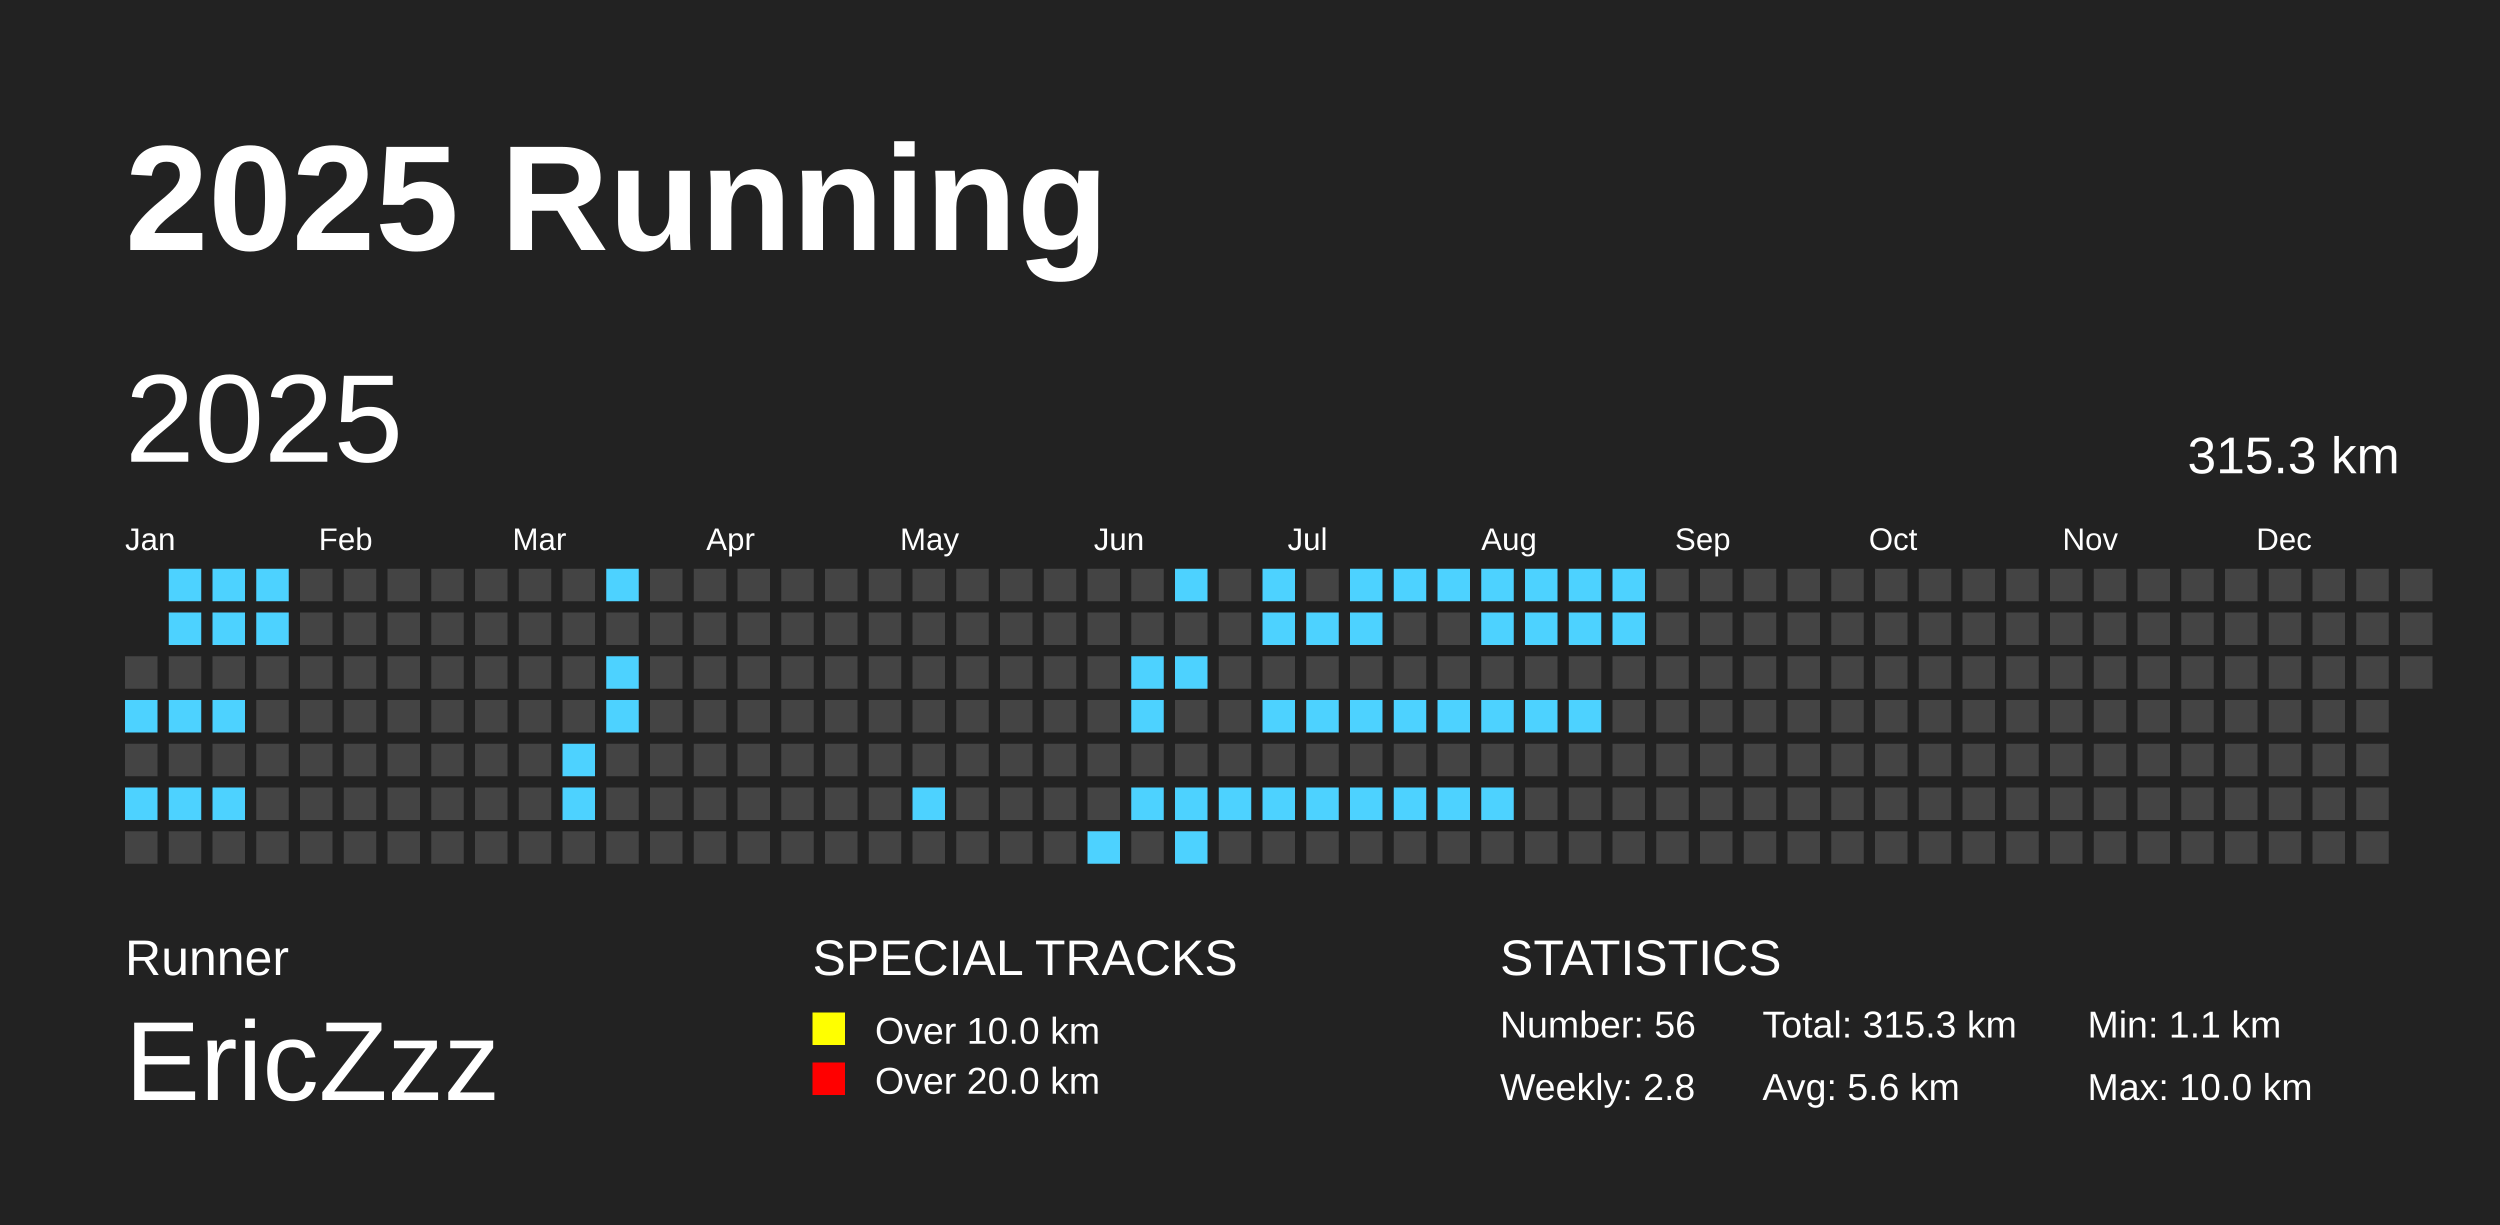
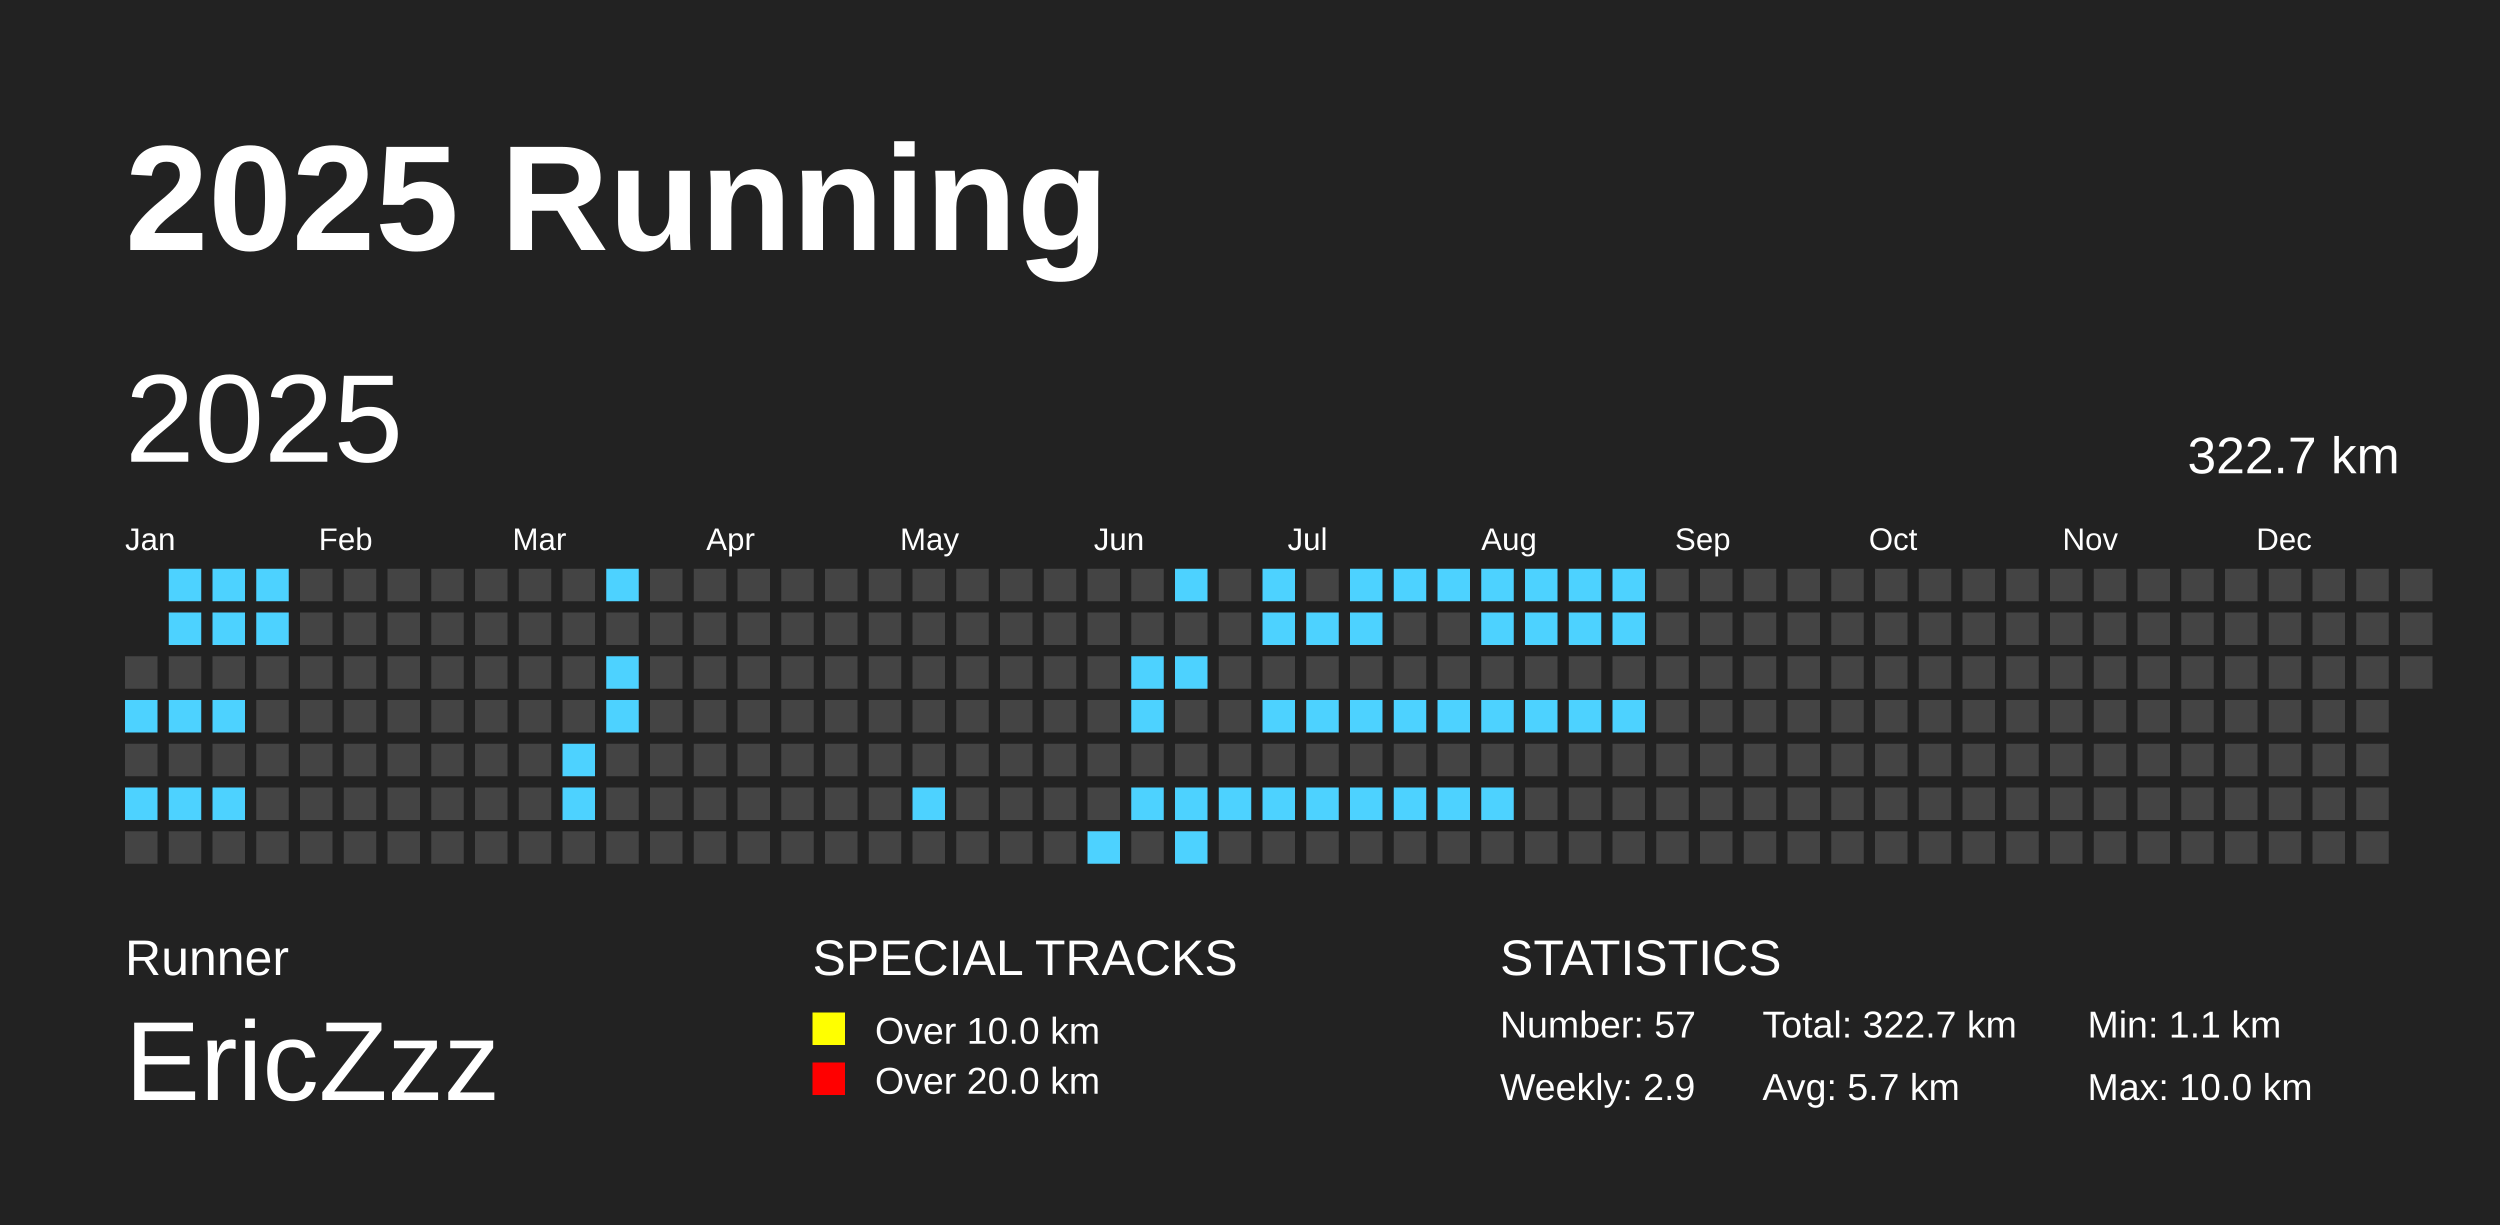
<svg xmlns="http://www.w3.org/2000/svg" baseProfile="full" height="98mm" version="1.1" viewBox="0,0,200,98" width="200mm">
  <defs />
  <rect fill="#222222" height="98" width="200" x="0" y="0" />
  <text fill="#FFFFFF" style="font-size:12px; font-family:Arial; font-weight:bold;" x="10" y="20">2025 Running</text>
  <text fill="#FFFFFF" style="font-size:4px; font-family:Arial" x="10" y="78">Runner</text>
  <text fill="#FFFFFF" style="font-size:9px; font-family:Arial" x="10" y="88">EricZzz</text>
  <text fill="#FFFFFF" style="font-size:4px; font-family:Arial" x="65" y="78">SPECIAL TRACKS</text>
  <rect fill="yellow" height="2.6" width="2.6" x="65" y="81" />
  <text fill="#FFFFFF" style="font-size:3px; font-family:Arial" x="70" y="83.5">Over 10.0 km</text>
  <rect fill="red" height="2.6" width="2.6" x="65" y="85" />
  <text fill="#FFFFFF" style="font-size:3px; font-family:Arial" x="70" y="87.5">Over 20.0 km</text>
  <text fill="#FFFFFF" style="font-size:4px; font-family:Arial" x="120" y="78">STATISTICS</text>
-   <text fill="#FFFFFF" style="font-size:3px; font-family:Arial" x="120" y="83">Number: 56</text>
-   <text fill="#FFFFFF" style="font-size:3px; font-family:Arial" x="120" y="88">Weekly: 2.8</text>
-   <text fill="#FFFFFF" style="font-size:3px; font-family:Arial" x="141" y="83">Total: 315.3 km</text>
-   <text fill="#FFFFFF" style="font-size:3px; font-family:Arial" x="141" y="88">Avg: 5.6 km</text>
+   <text fill="#FFFFFF" style="font-size:3px; font-family:Arial" x="120" y="83">Number: 57</text>
+   <text fill="#FFFFFF" style="font-size:3px; font-family:Arial" x="120" y="88">Weekly: 2.9</text>
+   <text fill="#FFFFFF" style="font-size:3px; font-family:Arial" x="141" y="83">Total: 322.7 km</text>
+   <text fill="#FFFFFF" style="font-size:3px; font-family:Arial" x="141" y="88">Avg: 5.7 km</text>
  <text fill="#FFFFFF" style="font-size:3px; font-family:Arial" x="167" y="83">Min: 1.1 km</text>
  <text fill="#FFFFFF" style="font-size:3px; font-family:Arial" x="167" y="88">Max: 10.0 km</text>
  <text dominant-baseline="hanging" fill="#FFFFFF" style="font-size:10.0px; font-family:Arial;" x="10" y="30">2025</text>
-   <text dominant-baseline="hanging" fill="#FFFFFF" style="font-size:4.125px; font-family:Arial;" x="175" y="35">315.3 km</text>
+   <text dominant-baseline="hanging" fill="#FFFFFF" style="font-size:4.125px; font-family:Arial;" x="175" y="35">322.7 km</text>
  <text fill="#FFFFFF" style="font-size:2.5px; font-family:Arial" x="10.0" y="44">Jan</text>
  <text fill="#FFFFFF" style="font-size:2.5px; font-family:Arial" x="25.5" y="44">Feb</text>
  <text fill="#FFFFFF" style="font-size:2.5px; font-family:Arial" x="41.0" y="44">Mar</text>
  <text fill="#FFFFFF" style="font-size:2.5px; font-family:Arial" x="56.5" y="44">Apr</text>
  <text fill="#FFFFFF" style="font-size:2.5px; font-family:Arial" x="72.0" y="44">May</text>
  <text fill="#FFFFFF" style="font-size:2.5px; font-family:Arial" x="87.5" y="44">Jun</text>
  <text fill="#FFFFFF" style="font-size:2.5px; font-family:Arial" x="103.0" y="44">Jul</text>
  <text fill="#FFFFFF" style="font-size:2.5px; font-family:Arial" x="118.5" y="44">Aug</text>
  <text fill="#FFFFFF" style="font-size:2.5px; font-family:Arial" x="134.0" y="44">Sep</text>
  <text fill="#FFFFFF" style="font-size:2.5px; font-family:Arial" x="149.5" y="44">Oct</text>
  <text fill="#FFFFFF" style="font-size:2.5px; font-family:Arial" x="165.0" y="44">Nov</text>
  <text fill="#FFFFFF" style="font-size:2.5px; font-family:Arial" x="180.5" y="44">Dec</text>
  <rect fill="#444444" height="2.6" width="2.6" x="10.0" y="52.5" />
  <rect fill="#4DD2FF" height="2.6" width="2.6" x="10.0" y="56.0" />
  <rect fill="#444444" height="2.6" width="2.6" x="10.0" y="59.5" />
  <rect fill="#4DD2FF" height="2.6" width="2.6" x="10.0" y="63.0" />
  <rect fill="#444444" height="2.6" width="2.6" x="10.0" y="66.5" />
  <rect fill="#4DD2FF" height="2.6" width="2.6" x="13.5" y="45.5" />
  <rect fill="#4DD2FF" height="2.6" width="2.6" x="13.5" y="49.0" />
  <rect fill="#444444" height="2.6" width="2.6" x="13.5" y="52.5" />
  <rect fill="#4DD2FF" height="2.6" width="2.6" x="13.5" y="56.0" />
  <rect fill="#444444" height="2.6" width="2.6" x="13.5" y="59.5" />
  <rect fill="#4DD2FF" height="2.6" width="2.6" x="13.5" y="63.0" />
  <rect fill="#444444" height="2.6" width="2.6" x="13.5" y="66.5" />
  <rect fill="#4DD2FF" height="2.6" width="2.6" x="17.0" y="45.5" />
  <rect fill="#4DD2FF" height="2.6" width="2.6" x="17.0" y="49.0" />
  <rect fill="#444444" height="2.6" width="2.6" x="17.0" y="52.5" />
  <rect fill="#4DD2FF" height="2.6" width="2.6" x="17.0" y="56.0" />
  <rect fill="#444444" height="2.6" width="2.6" x="17.0" y="59.5" />
  <rect fill="#4DD2FF" height="2.6" width="2.6" x="17.0" y="63.0" />
  <rect fill="#444444" height="2.6" width="2.6" x="17.0" y="66.5" />
  <rect fill="#4DD2FF" height="2.6" width="2.6" x="20.5" y="45.5" />
  <rect fill="#4DD2FF" height="2.6" width="2.6" x="20.5" y="49.0" />
  <rect fill="#444444" height="2.6" width="2.6" x="20.5" y="52.5" />
  <rect fill="#444444" height="2.6" width="2.6" x="20.5" y="56.0" />
  <rect fill="#444444" height="2.6" width="2.6" x="20.5" y="59.5" />
  <rect fill="#444444" height="2.6" width="2.6" x="20.5" y="63.0" />
  <rect fill="#444444" height="2.6" width="2.6" x="20.5" y="66.5" />
  <rect fill="#444444" height="2.6" width="2.6" x="24.0" y="45.5" />
  <rect fill="#444444" height="2.6" width="2.6" x="24.0" y="49.0" />
  <rect fill="#444444" height="2.6" width="2.6" x="24.0" y="52.5" />
  <rect fill="#444444" height="2.6" width="2.6" x="24.0" y="56.0" />
  <rect fill="#444444" height="2.6" width="2.6" x="24.0" y="59.5" />
  <rect fill="#444444" height="2.6" width="2.6" x="24.0" y="63.0" />
  <rect fill="#444444" height="2.6" width="2.6" x="24.0" y="66.5" />
  <rect fill="#444444" height="2.6" width="2.6" x="27.5" y="45.5" />
  <rect fill="#444444" height="2.6" width="2.6" x="27.5" y="49.0" />
  <rect fill="#444444" height="2.6" width="2.6" x="27.5" y="52.5" />
  <rect fill="#444444" height="2.6" width="2.6" x="27.5" y="56.0" />
  <rect fill="#444444" height="2.6" width="2.6" x="27.5" y="59.5" />
  <rect fill="#444444" height="2.6" width="2.6" x="27.5" y="63.0" />
  <rect fill="#444444" height="2.6" width="2.6" x="27.5" y="66.5" />
  <rect fill="#444444" height="2.6" width="2.6" x="31.0" y="45.5" />
  <rect fill="#444444" height="2.6" width="2.6" x="31.0" y="49.0" />
  <rect fill="#444444" height="2.6" width="2.6" x="31.0" y="52.5" />
  <rect fill="#444444" height="2.6" width="2.6" x="31.0" y="56.0" />
  <rect fill="#444444" height="2.6" width="2.6" x="31.0" y="59.5" />
  <rect fill="#444444" height="2.6" width="2.6" x="31.0" y="63.0" />
  <rect fill="#444444" height="2.6" width="2.6" x="31.0" y="66.5" />
  <rect fill="#444444" height="2.6" width="2.6" x="34.5" y="45.5" />
  <rect fill="#444444" height="2.6" width="2.6" x="34.5" y="49.0" />
  <rect fill="#444444" height="2.6" width="2.6" x="34.5" y="52.5" />
  <rect fill="#444444" height="2.6" width="2.6" x="34.5" y="56.0" />
  <rect fill="#444444" height="2.6" width="2.6" x="34.5" y="59.5" />
  <rect fill="#444444" height="2.6" width="2.6" x="34.5" y="63.0" />
  <rect fill="#444444" height="2.6" width="2.6" x="34.5" y="66.5" />
  <rect fill="#444444" height="2.6" width="2.6" x="38.0" y="45.5" />
  <rect fill="#444444" height="2.6" width="2.6" x="38.0" y="49.0" />
  <rect fill="#444444" height="2.6" width="2.6" x="38.0" y="52.5" />
  <rect fill="#444444" height="2.6" width="2.6" x="38.0" y="56.0" />
  <rect fill="#444444" height="2.6" width="2.6" x="38.0" y="59.5" />
  <rect fill="#444444" height="2.6" width="2.6" x="38.0" y="63.0" />
  <rect fill="#444444" height="2.6" width="2.6" x="38.0" y="66.5" />
  <rect fill="#444444" height="2.6" width="2.6" x="41.5" y="45.5" />
  <rect fill="#444444" height="2.6" width="2.6" x="41.5" y="49.0" />
  <rect fill="#444444" height="2.6" width="2.6" x="41.5" y="52.5" />
  <rect fill="#444444" height="2.6" width="2.6" x="41.5" y="56.0" />
  <rect fill="#444444" height="2.6" width="2.6" x="41.5" y="59.5" />
  <rect fill="#444444" height="2.6" width="2.6" x="41.5" y="63.0" />
  <rect fill="#444444" height="2.6" width="2.6" x="41.5" y="66.5" />
  <rect fill="#444444" height="2.6" width="2.6" x="45.0" y="45.5" />
  <rect fill="#444444" height="2.6" width="2.6" x="45.0" y="49.0" />
  <rect fill="#444444" height="2.6" width="2.6" x="45.0" y="52.5" />
  <rect fill="#444444" height="2.6" width="2.6" x="45.0" y="56.0" />
  <rect fill="#4DD2FF" height="2.6" width="2.6" x="45.0" y="59.5" />
  <rect fill="#4DD2FF" height="2.6" width="2.6" x="45.0" y="63.0" />
  <rect fill="#444444" height="2.6" width="2.6" x="45.0" y="66.5" />
  <rect fill="#4DD2FF" height="2.6" width="2.6" x="48.5" y="45.5" />
  <rect fill="#444444" height="2.6" width="2.6" x="48.5" y="49.0" />
  <rect fill="#4DD2FF" height="2.6" width="2.6" x="48.5" y="52.5" />
  <rect fill="#4DD2FF" height="2.6" width="2.6" x="48.5" y="56.0" />
  <rect fill="#444444" height="2.6" width="2.6" x="48.5" y="59.5" />
  <rect fill="#444444" height="2.6" width="2.6" x="48.5" y="63.0" />
  <rect fill="#444444" height="2.6" width="2.6" x="48.5" y="66.5" />
  <rect fill="#444444" height="2.6" width="2.6" x="52.0" y="45.5" />
  <rect fill="#444444" height="2.6" width="2.6" x="52.0" y="49.0" />
  <rect fill="#444444" height="2.6" width="2.6" x="52.0" y="52.5" />
  <rect fill="#444444" height="2.6" width="2.6" x="52.0" y="56.0" />
  <rect fill="#444444" height="2.6" width="2.6" x="52.0" y="59.5" />
  <rect fill="#444444" height="2.6" width="2.6" x="52.0" y="63.0" />
  <rect fill="#444444" height="2.6" width="2.6" x="52.0" y="66.5" />
  <rect fill="#444444" height="2.6" width="2.6" x="55.5" y="45.5" />
  <rect fill="#444444" height="2.6" width="2.6" x="55.5" y="49.0" />
  <rect fill="#444444" height="2.6" width="2.6" x="55.5" y="52.5" />
  <rect fill="#444444" height="2.6" width="2.6" x="55.5" y="56.0" />
  <rect fill="#444444" height="2.6" width="2.6" x="55.5" y="59.5" />
  <rect fill="#444444" height="2.6" width="2.6" x="55.5" y="63.0" />
  <rect fill="#444444" height="2.6" width="2.6" x="55.5" y="66.5" />
  <rect fill="#444444" height="2.6" width="2.6" x="59.0" y="45.5" />
  <rect fill="#444444" height="2.6" width="2.6" x="59.0" y="49.0" />
  <rect fill="#444444" height="2.6" width="2.6" x="59.0" y="52.5" />
  <rect fill="#444444" height="2.6" width="2.6" x="59.0" y="56.0" />
  <rect fill="#444444" height="2.6" width="2.6" x="59.0" y="59.5" />
  <rect fill="#444444" height="2.6" width="2.6" x="59.0" y="63.0" />
  <rect fill="#444444" height="2.6" width="2.6" x="59.0" y="66.5" />
  <rect fill="#444444" height="2.6" width="2.6" x="62.5" y="45.5" />
  <rect fill="#444444" height="2.6" width="2.6" x="62.5" y="49.0" />
  <rect fill="#444444" height="2.6" width="2.6" x="62.5" y="52.5" />
  <rect fill="#444444" height="2.6" width="2.6" x="62.5" y="56.0" />
  <rect fill="#444444" height="2.6" width="2.6" x="62.5" y="59.5" />
  <rect fill="#444444" height="2.6" width="2.6" x="62.5" y="63.0" />
  <rect fill="#444444" height="2.6" width="2.6" x="62.5" y="66.5" />
  <rect fill="#444444" height="2.6" width="2.6" x="66.0" y="45.5" />
  <rect fill="#444444" height="2.6" width="2.6" x="66.0" y="49.0" />
  <rect fill="#444444" height="2.6" width="2.6" x="66.0" y="52.5" />
  <rect fill="#444444" height="2.6" width="2.6" x="66.0" y="56.0" />
  <rect fill="#444444" height="2.6" width="2.6" x="66.0" y="59.5" />
  <rect fill="#444444" height="2.6" width="2.6" x="66.0" y="63.0" />
  <rect fill="#444444" height="2.6" width="2.6" x="66.0" y="66.5" />
  <rect fill="#444444" height="2.6" width="2.6" x="69.5" y="45.5" />
  <rect fill="#444444" height="2.6" width="2.6" x="69.5" y="49.0" />
  <rect fill="#444444" height="2.6" width="2.6" x="69.5" y="52.5" />
  <rect fill="#444444" height="2.6" width="2.6" x="69.5" y="56.0" />
  <rect fill="#444444" height="2.6" width="2.6" x="69.5" y="59.5" />
  <rect fill="#444444" height="2.6" width="2.6" x="69.5" y="63.0" />
  <rect fill="#444444" height="2.6" width="2.6" x="69.5" y="66.5" />
  <rect fill="#444444" height="2.6" width="2.6" x="73.0" y="45.5" />
  <rect fill="#444444" height="2.6" width="2.6" x="73.0" y="49.0" />
  <rect fill="#444444" height="2.6" width="2.6" x="73.0" y="52.5" />
  <rect fill="#444444" height="2.6" width="2.6" x="73.0" y="56.0" />
  <rect fill="#444444" height="2.6" width="2.6" x="73.0" y="59.5" />
  <rect fill="#4DD2FF" height="2.6" width="2.6" x="73.0" y="63.0" />
  <rect fill="#444444" height="2.6" width="2.6" x="73.0" y="66.5" />
  <rect fill="#444444" height="2.6" width="2.6" x="76.5" y="45.5" />
  <rect fill="#444444" height="2.6" width="2.6" x="76.5" y="49.0" />
  <rect fill="#444444" height="2.6" width="2.6" x="76.5" y="52.5" />
  <rect fill="#444444" height="2.6" width="2.6" x="76.5" y="56.0" />
  <rect fill="#444444" height="2.6" width="2.6" x="76.5" y="59.5" />
  <rect fill="#444444" height="2.6" width="2.6" x="76.5" y="63.0" />
  <rect fill="#444444" height="2.6" width="2.6" x="76.5" y="66.5" />
  <rect fill="#444444" height="2.6" width="2.6" x="80.0" y="45.5" />
  <rect fill="#444444" height="2.6" width="2.6" x="80.0" y="49.0" />
  <rect fill="#444444" height="2.6" width="2.6" x="80.0" y="52.5" />
  <rect fill="#444444" height="2.6" width="2.6" x="80.0" y="56.0" />
  <rect fill="#444444" height="2.6" width="2.6" x="80.0" y="59.5" />
  <rect fill="#444444" height="2.6" width="2.6" x="80.0" y="63.0" />
  <rect fill="#444444" height="2.6" width="2.6" x="80.0" y="66.5" />
  <rect fill="#444444" height="2.6" width="2.6" x="83.5" y="45.5" />
  <rect fill="#444444" height="2.6" width="2.6" x="83.5" y="49.0" />
  <rect fill="#444444" height="2.6" width="2.6" x="83.5" y="52.5" />
  <rect fill="#444444" height="2.6" width="2.6" x="83.5" y="56.0" />
  <rect fill="#444444" height="2.6" width="2.6" x="83.5" y="59.5" />
  <rect fill="#444444" height="2.6" width="2.6" x="83.5" y="63.0" />
  <rect fill="#444444" height="2.6" width="2.6" x="83.5" y="66.5" />
  <rect fill="#444444" height="2.6" width="2.6" x="87.0" y="45.5" />
  <rect fill="#444444" height="2.6" width="2.6" x="87.0" y="49.0" />
  <rect fill="#444444" height="2.6" width="2.6" x="87.0" y="52.5" />
  <rect fill="#444444" height="2.6" width="2.6" x="87.0" y="56.0" />
  <rect fill="#444444" height="2.6" width="2.6" x="87.0" y="59.5" />
  <rect fill="#444444" height="2.6" width="2.6" x="87.0" y="63.0" />
  <rect fill="#4DD2FF" height="2.6" width="2.6" x="87.0" y="66.5" />
  <rect fill="#444444" height="2.6" width="2.6" x="90.5" y="45.5" />
  <rect fill="#444444" height="2.6" width="2.6" x="90.5" y="49.0" />
  <rect fill="#4DD2FF" height="2.6" width="2.6" x="90.5" y="52.5" />
  <rect fill="#4DD2FF" height="2.6" width="2.6" x="90.5" y="56.0" />
  <rect fill="#444444" height="2.6" width="2.6" x="90.5" y="59.5" />
  <rect fill="#4DD2FF" height="2.6" width="2.6" x="90.5" y="63.0" />
  <rect fill="#444444" height="2.6" width="2.6" x="90.5" y="66.5" />
  <rect fill="#4DD2FF" height="2.6" width="2.6" x="94.0" y="45.5" />
  <rect fill="#444444" height="2.6" width="2.6" x="94.0" y="49.0" />
  <rect fill="#4DD2FF" height="2.6" width="2.6" x="94.0" y="52.5" />
  <rect fill="#444444" height="2.6" width="2.6" x="94.0" y="56.0" />
  <rect fill="#444444" height="2.6" width="2.6" x="94.0" y="59.5" />
  <rect fill="#4DD2FF" height="2.6" width="2.6" x="94.0" y="63.0" />
  <rect fill="#4DD2FF" height="2.6" width="2.6" x="94.0" y="66.5" />
  <rect fill="#444444" height="2.6" width="2.6" x="97.5" y="45.5" />
  <rect fill="#444444" height="2.6" width="2.6" x="97.5" y="49.0" />
  <rect fill="#444444" height="2.6" width="2.6" x="97.5" y="52.5" />
  <rect fill="#444444" height="2.6" width="2.6" x="97.5" y="56.0" />
  <rect fill="#444444" height="2.6" width="2.6" x="97.5" y="59.5" />
  <rect fill="#4DD2FF" height="2.6" width="2.6" x="97.5" y="63.0" />
  <rect fill="#444444" height="2.6" width="2.6" x="97.5" y="66.5" />
  <rect fill="#4DD2FF" height="2.6" width="2.6" x="101.0" y="45.5" />
  <rect fill="#4DD2FF" height="2.6" width="2.6" x="101.0" y="49.0" />
  <rect fill="#444444" height="2.6" width="2.6" x="101.0" y="52.5" />
  <rect fill="#4DD2FF" height="2.6" width="2.6" x="101.0" y="56.0" />
  <rect fill="#444444" height="2.6" width="2.6" x="101.0" y="59.5" />
  <rect fill="#4DD2FF" height="2.6" width="2.6" x="101.0" y="63.0" />
  <rect fill="#444444" height="2.6" width="2.6" x="101.0" y="66.5" />
  <rect fill="#444444" height="2.6" width="2.6" x="104.5" y="45.5" />
  <rect fill="#4DD2FF" height="2.6" width="2.6" x="104.5" y="49.0" />
  <rect fill="#444444" height="2.6" width="2.6" x="104.5" y="52.5" />
  <rect fill="#4DD2FF" height="2.6" width="2.6" x="104.5" y="56.0" />
  <rect fill="#444444" height="2.6" width="2.6" x="104.5" y="59.5" />
  <rect fill="#4DD2FF" height="2.6" width="2.6" x="104.5" y="63.0" />
  <rect fill="#444444" height="2.6" width="2.6" x="104.5" y="66.5" />
  <rect fill="#4DD2FF" height="2.6" width="2.6" x="108.0" y="45.5" />
  <rect fill="#4DD2FF" height="2.6" width="2.6" x="108.0" y="49.0" />
  <rect fill="#444444" height="2.6" width="2.6" x="108.0" y="52.5" />
  <rect fill="#4DD2FF" height="2.6" width="2.6" x="108.0" y="56.0" />
  <rect fill="#444444" height="2.6" width="2.6" x="108.0" y="59.5" />
  <rect fill="#4DD2FF" height="2.6" width="2.6" x="108.0" y="63.0" />
  <rect fill="#444444" height="2.6" width="2.6" x="108.0" y="66.5" />
  <rect fill="#4DD2FF" height="2.6" width="2.6" x="111.5" y="45.5" />
  <rect fill="#444444" height="2.6" width="2.6" x="111.5" y="49.0" />
  <rect fill="#444444" height="2.6" width="2.6" x="111.5" y="52.5" />
  <rect fill="#4DD2FF" height="2.6" width="2.6" x="111.5" y="56.0" />
  <rect fill="#444444" height="2.6" width="2.6" x="111.5" y="59.5" />
  <rect fill="#4DD2FF" height="2.6" width="2.6" x="111.5" y="63.0" />
  <rect fill="#444444" height="2.6" width="2.6" x="111.5" y="66.5" />
  <rect fill="#4DD2FF" height="2.6" width="2.6" x="115.0" y="45.5" />
  <rect fill="#444444" height="2.6" width="2.6" x="115.0" y="49.0" />
  <rect fill="#444444" height="2.6" width="2.6" x="115.0" y="52.5" />
  <rect fill="#4DD2FF" height="2.6" width="2.6" x="115.0" y="56.0" />
  <rect fill="#444444" height="2.6" width="2.6" x="115.0" y="59.5" />
  <rect fill="#4DD2FF" height="2.6" width="2.6" x="115.0" y="63.0" />
  <rect fill="#444444" height="2.6" width="2.6" x="115.0" y="66.5" />
  <rect fill="#4DD2FF" height="2.6" width="2.6" x="118.5" y="45.5" />
  <rect fill="#4DD2FF" height="2.6" width="2.6" x="118.5" y="49.0" />
  <rect fill="#444444" height="2.6" width="2.6" x="118.5" y="52.5" />
  <rect fill="#4DD2FF" height="2.6" width="2.6" x="118.5" y="56.0" />
  <rect fill="#444444" height="2.6" width="2.6" x="118.5" y="59.5" />
  <rect fill="#4DD2FF" height="2.6" width="2.6" x="118.5" y="63.0" />
  <rect fill="#444444" height="2.6" width="2.6" x="118.5" y="66.5" />
  <rect fill="#4DD2FF" height="2.6" width="2.6" x="122.0" y="45.5" />
  <rect fill="#4DD2FF" height="2.6" width="2.6" x="122.0" y="49.0" />
  <rect fill="#444444" height="2.6" width="2.6" x="122.0" y="52.5" />
  <rect fill="#4DD2FF" height="2.6" width="2.6" x="122.0" y="56.0" />
  <rect fill="#444444" height="2.6" width="2.6" x="122.0" y="59.5" />
  <rect fill="#444444" height="2.6" width="2.6" x="122.0" y="63.0" />
  <rect fill="#444444" height="2.6" width="2.6" x="122.0" y="66.5" />
  <rect fill="#4DD2FF" height="2.6" width="2.6" x="125.5" y="45.5" />
  <rect fill="#4DD2FF" height="2.6" width="2.6" x="125.5" y="49.0" />
  <rect fill="#444444" height="2.6" width="2.6" x="125.5" y="52.5" />
  <rect fill="#4DD2FF" height="2.6" width="2.6" x="125.5" y="56.0" />
  <rect fill="#444444" height="2.6" width="2.6" x="125.5" y="59.5" />
  <rect fill="#444444" height="2.6" width="2.6" x="125.5" y="63.0" />
  <rect fill="#444444" height="2.6" width="2.6" x="125.5" y="66.5" />
  <rect fill="#4DD2FF" height="2.6" width="2.6" x="129.0" y="45.5" />
  <rect fill="#4DD2FF" height="2.6" width="2.6" x="129.0" y="49.0" />
  <rect fill="#444444" height="2.6" width="2.6" x="129.0" y="52.5" />
-   <rect fill="#444444" height="2.6" width="2.6" x="129.0" y="56.0" />
+   <rect fill="#4DD2FF" height="2.6" width="2.6" x="129.0" y="56.0" />
  <rect fill="#444444" height="2.6" width="2.6" x="129.0" y="59.5" />
  <rect fill="#444444" height="2.6" width="2.6" x="129.0" y="63.0" />
  <rect fill="#444444" height="2.6" width="2.6" x="129.0" y="66.5" />
  <rect fill="#444444" height="2.6" width="2.6" x="132.5" y="45.5" />
  <rect fill="#444444" height="2.6" width="2.6" x="132.5" y="49.0" />
  <rect fill="#444444" height="2.6" width="2.6" x="132.5" y="52.5" />
  <rect fill="#444444" height="2.6" width="2.6" x="132.5" y="56.0" />
  <rect fill="#444444" height="2.6" width="2.6" x="132.5" y="59.5" />
  <rect fill="#444444" height="2.6" width="2.6" x="132.5" y="63.0" />
  <rect fill="#444444" height="2.6" width="2.6" x="132.5" y="66.5" />
  <rect fill="#444444" height="2.6" width="2.6" x="136.0" y="45.5" />
  <rect fill="#444444" height="2.6" width="2.6" x="136.0" y="49.0" />
  <rect fill="#444444" height="2.6" width="2.6" x="136.0" y="52.5" />
  <rect fill="#444444" height="2.6" width="2.6" x="136.0" y="56.0" />
  <rect fill="#444444" height="2.6" width="2.6" x="136.0" y="59.5" />
  <rect fill="#444444" height="2.6" width="2.6" x="136.0" y="63.0" />
  <rect fill="#444444" height="2.6" width="2.6" x="136.0" y="66.5" />
  <rect fill="#444444" height="2.6" width="2.6" x="139.5" y="45.5" />
  <rect fill="#444444" height="2.6" width="2.6" x="139.5" y="49.0" />
  <rect fill="#444444" height="2.6" width="2.6" x="139.5" y="52.5" />
  <rect fill="#444444" height="2.6" width="2.6" x="139.5" y="56.0" />
  <rect fill="#444444" height="2.6" width="2.6" x="139.5" y="59.5" />
  <rect fill="#444444" height="2.6" width="2.6" x="139.5" y="63.0" />
  <rect fill="#444444" height="2.6" width="2.6" x="139.5" y="66.5" />
  <rect fill="#444444" height="2.6" width="2.6" x="143.0" y="45.5" />
  <rect fill="#444444" height="2.6" width="2.6" x="143.0" y="49.0" />
  <rect fill="#444444" height="2.6" width="2.6" x="143.0" y="52.5" />
  <rect fill="#444444" height="2.6" width="2.6" x="143.0" y="56.0" />
  <rect fill="#444444" height="2.6" width="2.6" x="143.0" y="59.5" />
  <rect fill="#444444" height="2.6" width="2.6" x="143.0" y="63.0" />
  <rect fill="#444444" height="2.6" width="2.6" x="143.0" y="66.5" />
  <rect fill="#444444" height="2.6" width="2.6" x="146.5" y="45.5" />
  <rect fill="#444444" height="2.6" width="2.6" x="146.5" y="49.0" />
  <rect fill="#444444" height="2.6" width="2.6" x="146.5" y="52.5" />
  <rect fill="#444444" height="2.6" width="2.6" x="146.5" y="56.0" />
  <rect fill="#444444" height="2.6" width="2.6" x="146.5" y="59.5" />
  <rect fill="#444444" height="2.6" width="2.6" x="146.5" y="63.0" />
  <rect fill="#444444" height="2.6" width="2.6" x="146.5" y="66.5" />
  <rect fill="#444444" height="2.6" width="2.6" x="150.0" y="45.5" />
  <rect fill="#444444" height="2.6" width="2.6" x="150.0" y="49.0" />
  <rect fill="#444444" height="2.6" width="2.6" x="150.0" y="52.5" />
  <rect fill="#444444" height="2.6" width="2.6" x="150.0" y="56.0" />
  <rect fill="#444444" height="2.6" width="2.6" x="150.0" y="59.5" />
  <rect fill="#444444" height="2.6" width="2.6" x="150.0" y="63.0" />
  <rect fill="#444444" height="2.6" width="2.6" x="150.0" y="66.5" />
  <rect fill="#444444" height="2.6" width="2.6" x="153.5" y="45.5" />
  <rect fill="#444444" height="2.6" width="2.6" x="153.5" y="49.0" />
  <rect fill="#444444" height="2.6" width="2.6" x="153.5" y="52.5" />
  <rect fill="#444444" height="2.6" width="2.6" x="153.5" y="56.0" />
  <rect fill="#444444" height="2.6" width="2.6" x="153.5" y="59.5" />
  <rect fill="#444444" height="2.6" width="2.6" x="153.5" y="63.0" />
  <rect fill="#444444" height="2.6" width="2.6" x="153.5" y="66.5" />
  <rect fill="#444444" height="2.6" width="2.6" x="157.0" y="45.5" />
  <rect fill="#444444" height="2.6" width="2.6" x="157.0" y="49.0" />
  <rect fill="#444444" height="2.6" width="2.6" x="157.0" y="52.5" />
  <rect fill="#444444" height="2.6" width="2.6" x="157.0" y="56.0" />
  <rect fill="#444444" height="2.6" width="2.6" x="157.0" y="59.5" />
  <rect fill="#444444" height="2.6" width="2.6" x="157.0" y="63.0" />
  <rect fill="#444444" height="2.6" width="2.6" x="157.0" y="66.5" />
  <rect fill="#444444" height="2.6" width="2.6" x="160.5" y="45.5" />
  <rect fill="#444444" height="2.6" width="2.6" x="160.5" y="49.0" />
  <rect fill="#444444" height="2.6" width="2.6" x="160.5" y="52.5" />
  <rect fill="#444444" height="2.6" width="2.6" x="160.5" y="56.0" />
  <rect fill="#444444" height="2.6" width="2.6" x="160.5" y="59.5" />
  <rect fill="#444444" height="2.6" width="2.6" x="160.5" y="63.0" />
  <rect fill="#444444" height="2.6" width="2.6" x="160.5" y="66.5" />
  <rect fill="#444444" height="2.6" width="2.6" x="164.0" y="45.5" />
  <rect fill="#444444" height="2.6" width="2.6" x="164.0" y="49.0" />
  <rect fill="#444444" height="2.6" width="2.6" x="164.0" y="52.5" />
  <rect fill="#444444" height="2.6" width="2.6" x="164.0" y="56.0" />
  <rect fill="#444444" height="2.6" width="2.6" x="164.0" y="59.5" />
  <rect fill="#444444" height="2.6" width="2.6" x="164.0" y="63.0" />
  <rect fill="#444444" height="2.6" width="2.6" x="164.0" y="66.5" />
  <rect fill="#444444" height="2.6" width="2.6" x="167.5" y="45.5" />
  <rect fill="#444444" height="2.6" width="2.6" x="167.5" y="49.0" />
  <rect fill="#444444" height="2.6" width="2.6" x="167.5" y="52.5" />
  <rect fill="#444444" height="2.6" width="2.6" x="167.5" y="56.0" />
  <rect fill="#444444" height="2.6" width="2.6" x="167.5" y="59.5" />
  <rect fill="#444444" height="2.6" width="2.6" x="167.5" y="63.0" />
  <rect fill="#444444" height="2.6" width="2.6" x="167.5" y="66.5" />
  <rect fill="#444444" height="2.6" width="2.6" x="171.0" y="45.5" />
  <rect fill="#444444" height="2.6" width="2.6" x="171.0" y="49.0" />
  <rect fill="#444444" height="2.6" width="2.6" x="171.0" y="52.5" />
  <rect fill="#444444" height="2.6" width="2.6" x="171.0" y="56.0" />
  <rect fill="#444444" height="2.6" width="2.6" x="171.0" y="59.5" />
  <rect fill="#444444" height="2.6" width="2.6" x="171.0" y="63.0" />
  <rect fill="#444444" height="2.6" width="2.6" x="171.0" y="66.5" />
  <rect fill="#444444" height="2.6" width="2.6" x="174.5" y="45.5" />
  <rect fill="#444444" height="2.6" width="2.6" x="174.5" y="49.0" />
  <rect fill="#444444" height="2.6" width="2.6" x="174.5" y="52.5" />
  <rect fill="#444444" height="2.6" width="2.6" x="174.5" y="56.0" />
  <rect fill="#444444" height="2.6" width="2.6" x="174.5" y="59.5" />
  <rect fill="#444444" height="2.6" width="2.6" x="174.5" y="63.0" />
  <rect fill="#444444" height="2.6" width="2.6" x="174.5" y="66.5" />
  <rect fill="#444444" height="2.6" width="2.6" x="178.0" y="45.5" />
  <rect fill="#444444" height="2.6" width="2.6" x="178.0" y="49.0" />
  <rect fill="#444444" height="2.6" width="2.6" x="178.0" y="52.5" />
  <rect fill="#444444" height="2.6" width="2.6" x="178.0" y="56.0" />
  <rect fill="#444444" height="2.6" width="2.6" x="178.0" y="59.5" />
  <rect fill="#444444" height="2.6" width="2.6" x="178.0" y="63.0" />
  <rect fill="#444444" height="2.6" width="2.6" x="178.0" y="66.5" />
  <rect fill="#444444" height="2.6" width="2.6" x="181.5" y="45.5" />
  <rect fill="#444444" height="2.6" width="2.6" x="181.5" y="49.0" />
  <rect fill="#444444" height="2.6" width="2.6" x="181.5" y="52.5" />
  <rect fill="#444444" height="2.6" width="2.6" x="181.5" y="56.0" />
  <rect fill="#444444" height="2.6" width="2.6" x="181.5" y="59.5" />
  <rect fill="#444444" height="2.6" width="2.6" x="181.5" y="63.0" />
  <rect fill="#444444" height="2.6" width="2.6" x="181.5" y="66.5" />
  <rect fill="#444444" height="2.6" width="2.6" x="185.0" y="45.5" />
  <rect fill="#444444" height="2.6" width="2.6" x="185.0" y="49.0" />
  <rect fill="#444444" height="2.6" width="2.6" x="185.0" y="52.5" />
  <rect fill="#444444" height="2.6" width="2.6" x="185.0" y="56.0" />
  <rect fill="#444444" height="2.6" width="2.6" x="185.0" y="59.5" />
  <rect fill="#444444" height="2.6" width="2.6" x="185.0" y="63.0" />
  <rect fill="#444444" height="2.6" width="2.6" x="185.0" y="66.5" />
  <rect fill="#444444" height="2.6" width="2.6" x="188.5" y="45.5" />
  <rect fill="#444444" height="2.6" width="2.6" x="188.5" y="49.0" />
  <rect fill="#444444" height="2.6" width="2.6" x="188.5" y="52.5" />
  <rect fill="#444444" height="2.6" width="2.6" x="188.5" y="56.0" />
  <rect fill="#444444" height="2.6" width="2.6" x="188.5" y="59.5" />
  <rect fill="#444444" height="2.6" width="2.6" x="188.5" y="63.0" />
  <rect fill="#444444" height="2.6" width="2.6" x="188.5" y="66.5" />
  <rect fill="#444444" height="2.6" width="2.6" x="192.0" y="45.5" />
  <rect fill="#444444" height="2.6" width="2.6" x="192.0" y="49.0" />
  <rect fill="#444444" height="2.6" width="2.6" x="192.0" y="52.5" />
</svg>
